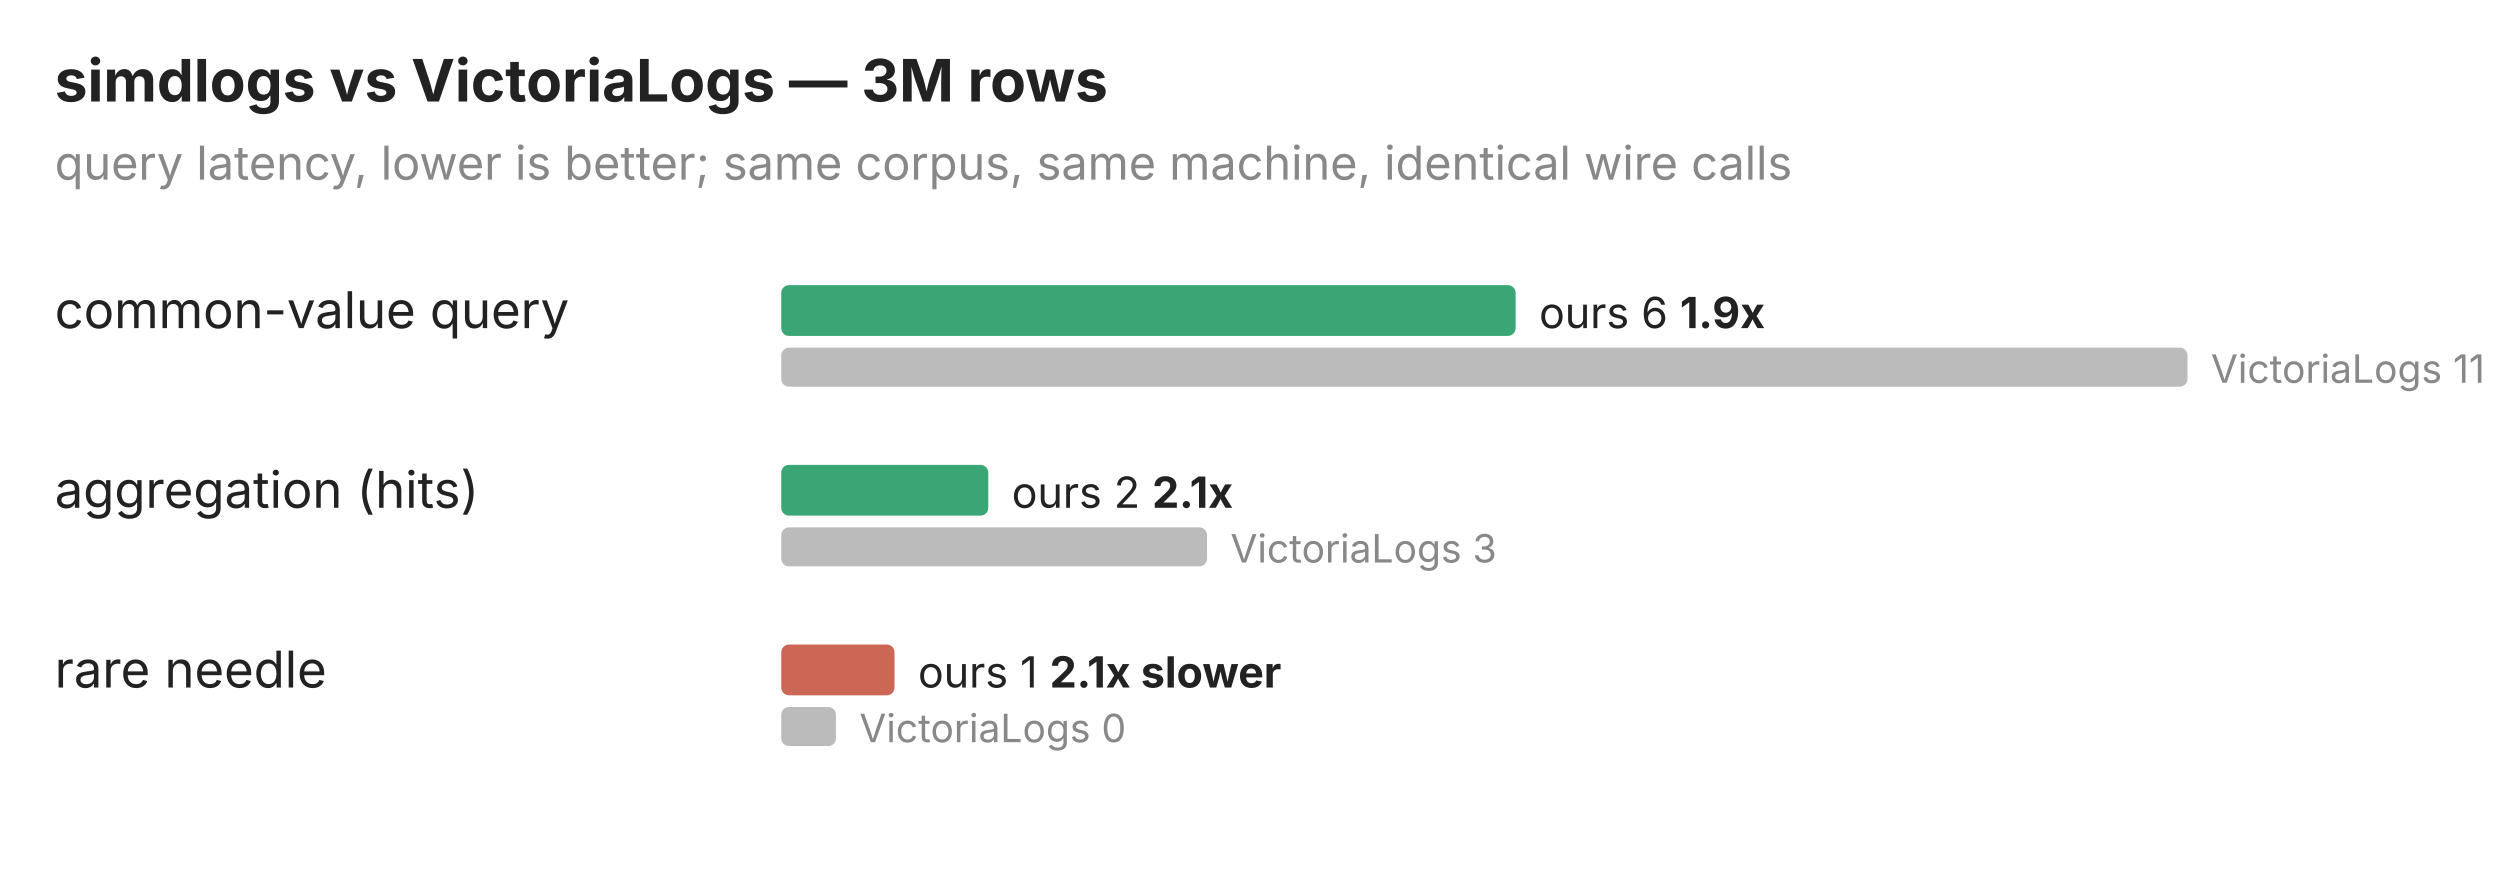
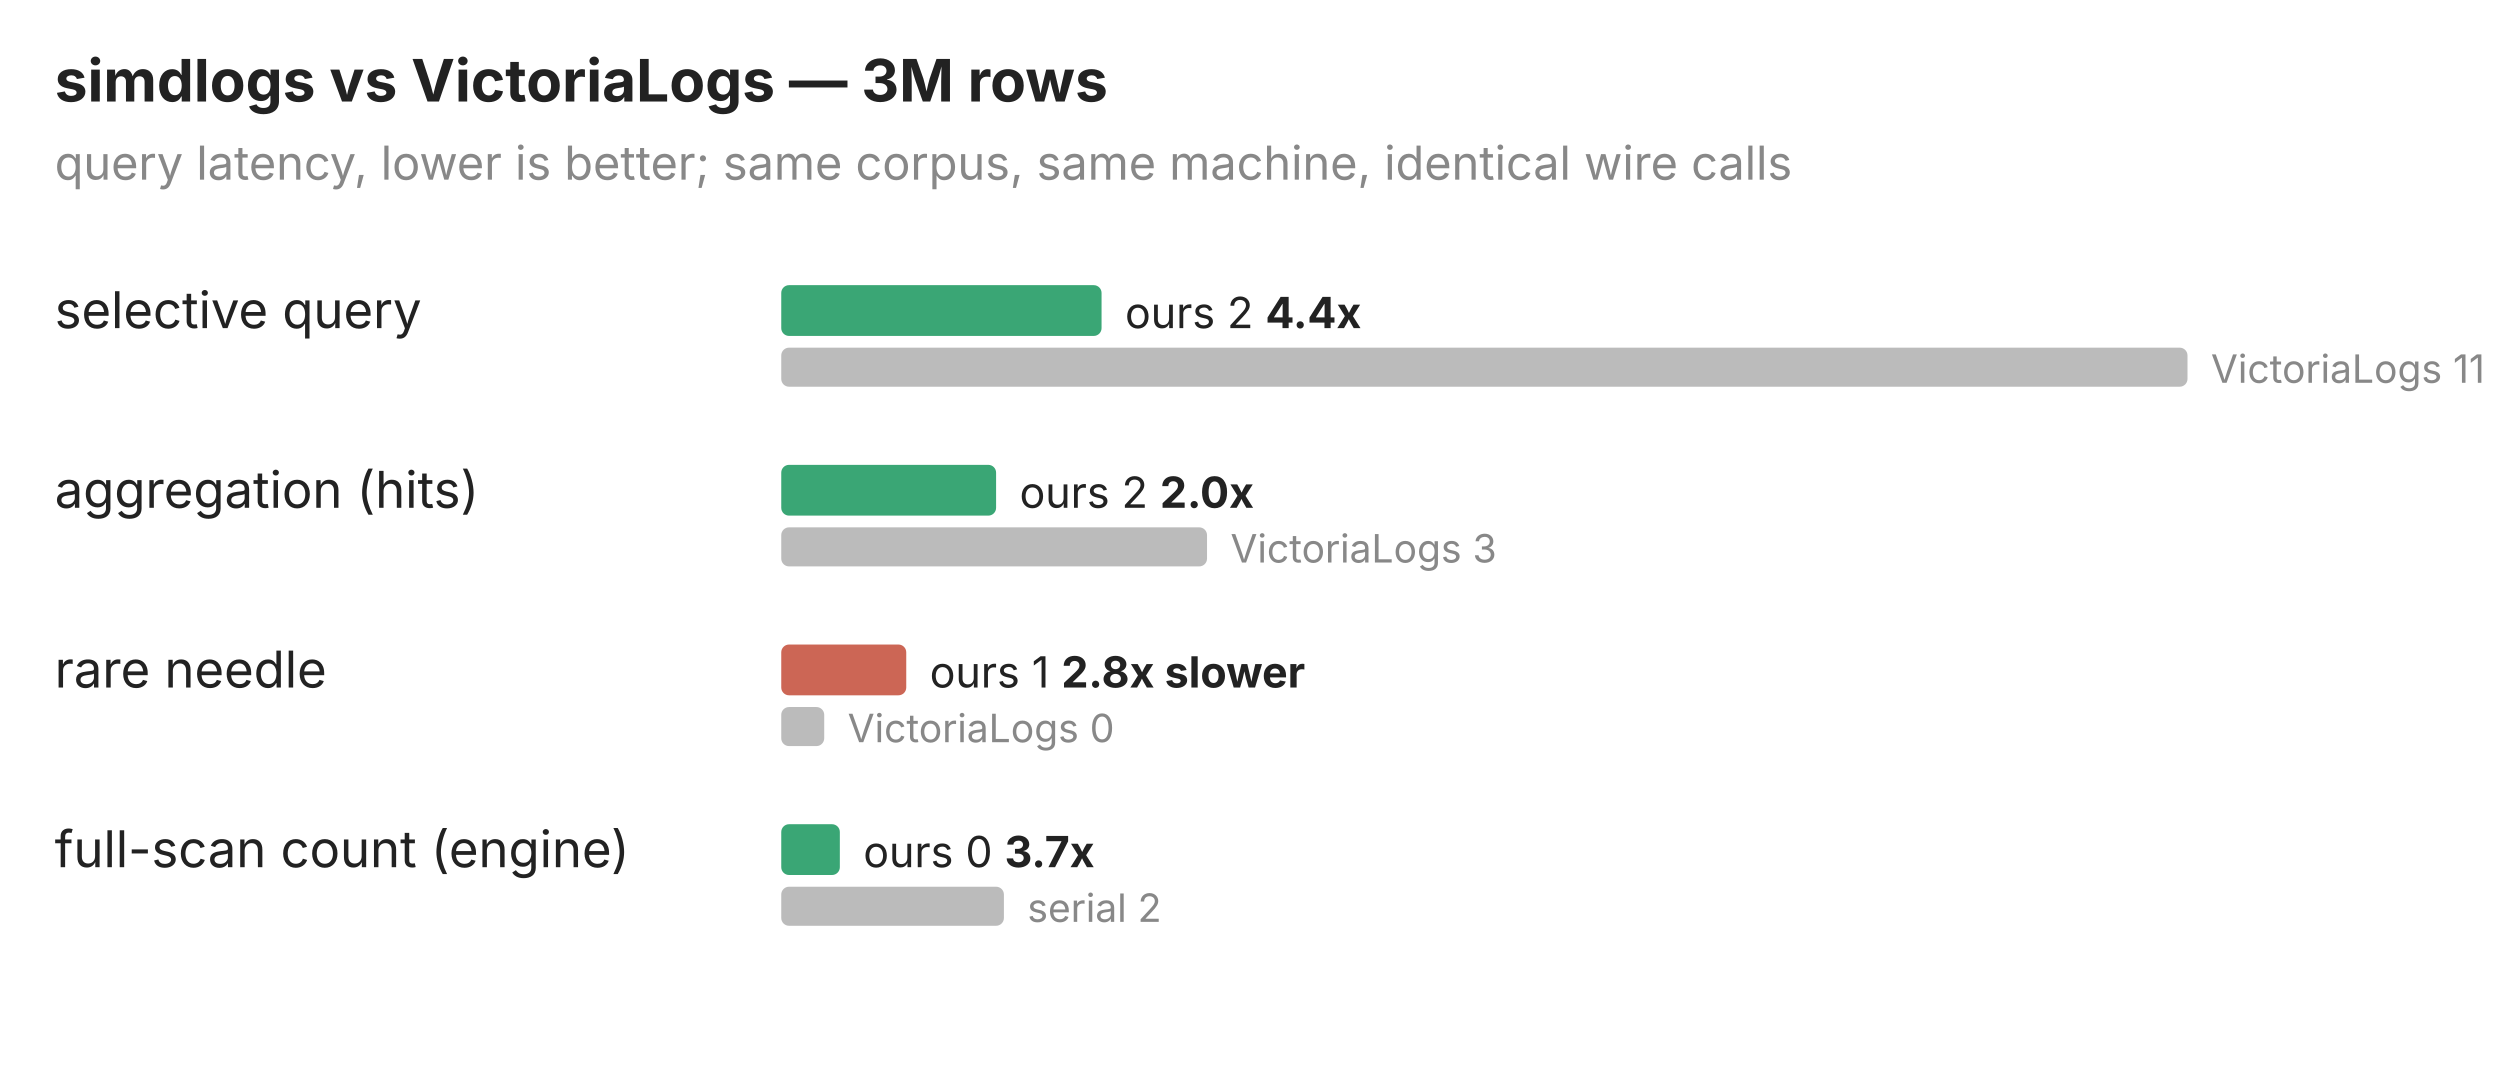
- <svg xmlns="http://www.w3.org/2000/svg" width="640" height="228" font-family="system-ui,-apple-system,sans-serif" font-size="13">
+ <svg xmlns="http://www.w3.org/2000/svg" width="640" height="274" font-family="system-ui,-apple-system,sans-serif" font-size="13">
  <style>text{fill:#222}.mut{fill:#888}@media(prefers-color-scheme:dark){text{fill:#e0e0e0}.mut{fill:#999}}</style>
  <text x="14" y="26" font-size="15" font-weight="700">simdlogs vs VictoriaLogs — 3M rows</text>
  <text x="14" y="46" class="mut" font-size="12">query latency, lower is better; same corpus, same machine, identical wire calls</text>
-   <text x="14" y="84">common-value query</text>
-   <rect x="200" y="73" width="188" height="13" rx="2" fill="#3aa675" />
-   <text x="394" y="84" font-size="11">ours 6  <tspan font-weight="700">1.9x</tspan>
+   <text x="14" y="84">selective query</text>
+   <rect x="200" y="73" width="82" height="13" rx="2" fill="#3aa675" />
+   <text x="288" y="84" font-size="11">ours 2  <tspan font-weight="700">4.4x</tspan>
  </text>
  <rect x="200" y="89" width="360" height="10" rx="2" fill="#bbb" />
  <text x="566" y="98" class="mut" font-size="10">VictoriaLogs 11</text>
  <text x="14" y="130">aggregation (hits)</text>
-   <rect x="200" y="119" width="53" height="13" rx="2" fill="#3aa675" />
-   <text x="259" y="130" font-size="11">ours 2  <tspan font-weight="700">2.1x</tspan>
+   <rect x="200" y="119" width="55" height="13" rx="2" fill="#3aa675" />
+   <text x="261" y="130" font-size="11">ours 2  <tspan font-weight="700">2.0x</tspan>
  </text>
  <rect x="200" y="135" width="109" height="10" rx="2" fill="#bbb" />
  <text x="315" y="144" class="mut" font-size="10">VictoriaLogs 3</text>
  <text x="14" y="176">rare needle</text>
-   <rect x="200" y="165" width="29" height="13" rx="2" fill="#c65" />
-   <text x="235" y="176" font-size="11">ours 1  <tspan font-weight="700">2.1x slower</tspan>
+   <rect x="200" y="165" width="32" height="13" rx="2" fill="#c65" />
+   <text x="238" y="176" font-size="11">ours 1  <tspan font-weight="700">2.8x slower</tspan>
  </text>
-   <rect x="200" y="181" width="14" height="10" rx="2" fill="#bbb" />
-   <text x="220" y="190" class="mut" font-size="10">VictoriaLogs 0</text>
+   <rect x="200" y="181" width="11" height="10" rx="2" fill="#bbb" />
+   <text x="217" y="190" class="mut" font-size="10">VictoriaLogs 0</text>
+   <text x="14" y="222">full-scan count (engine)</text>
+   <rect x="200" y="211" width="15" height="13" rx="2" fill="#3aa675" />
+   <text x="221" y="222" font-size="11">ours 0  <tspan font-weight="700">3.7x</tspan>
+   </text>
+   <rect x="200" y="227" width="57" height="10" rx="2" fill="#bbb" />
+   <text x="263" y="236" class="mut" font-size="10">serial 2</text>
</svg>
